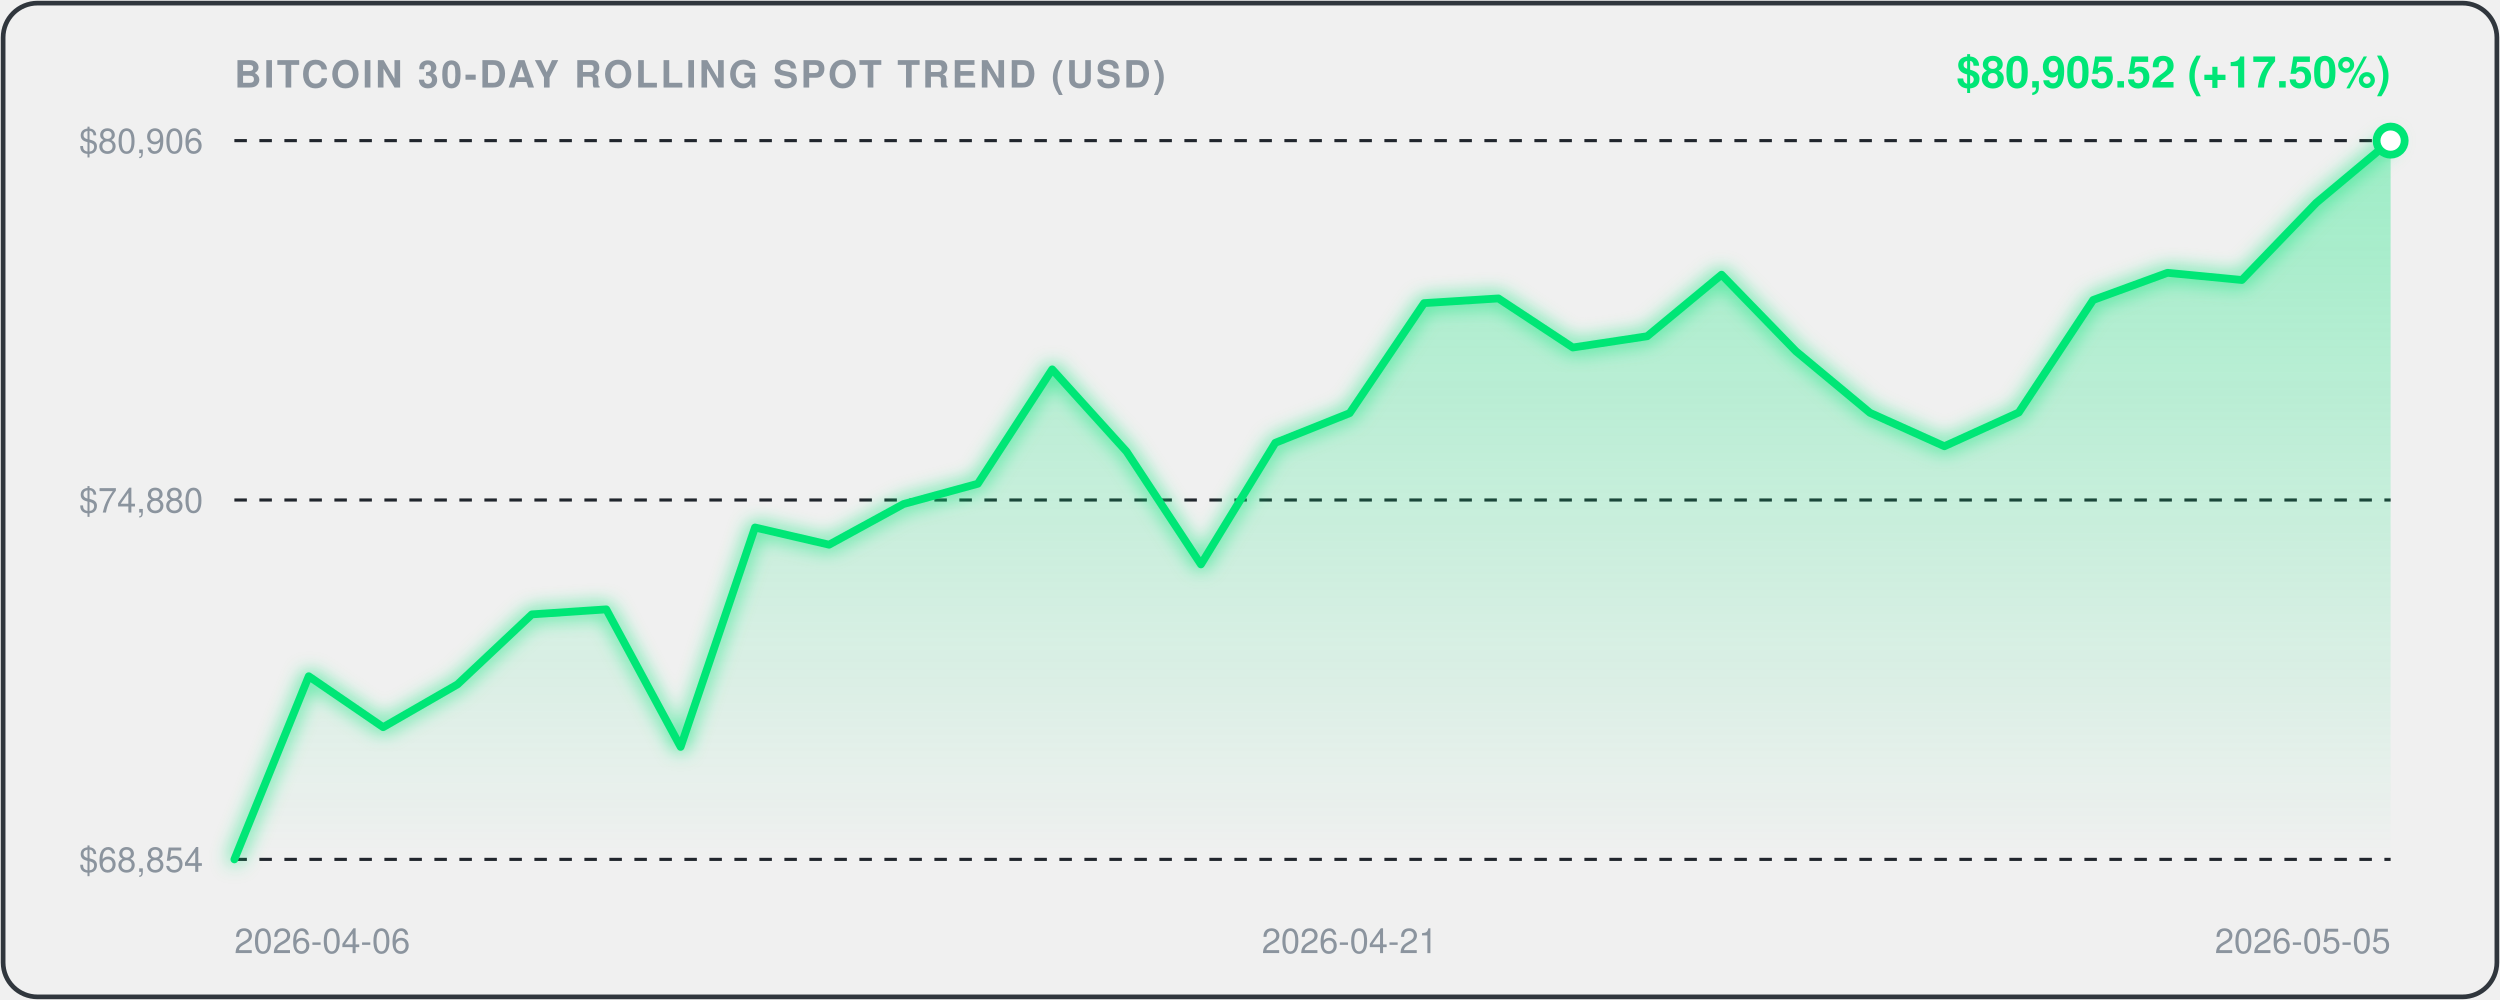
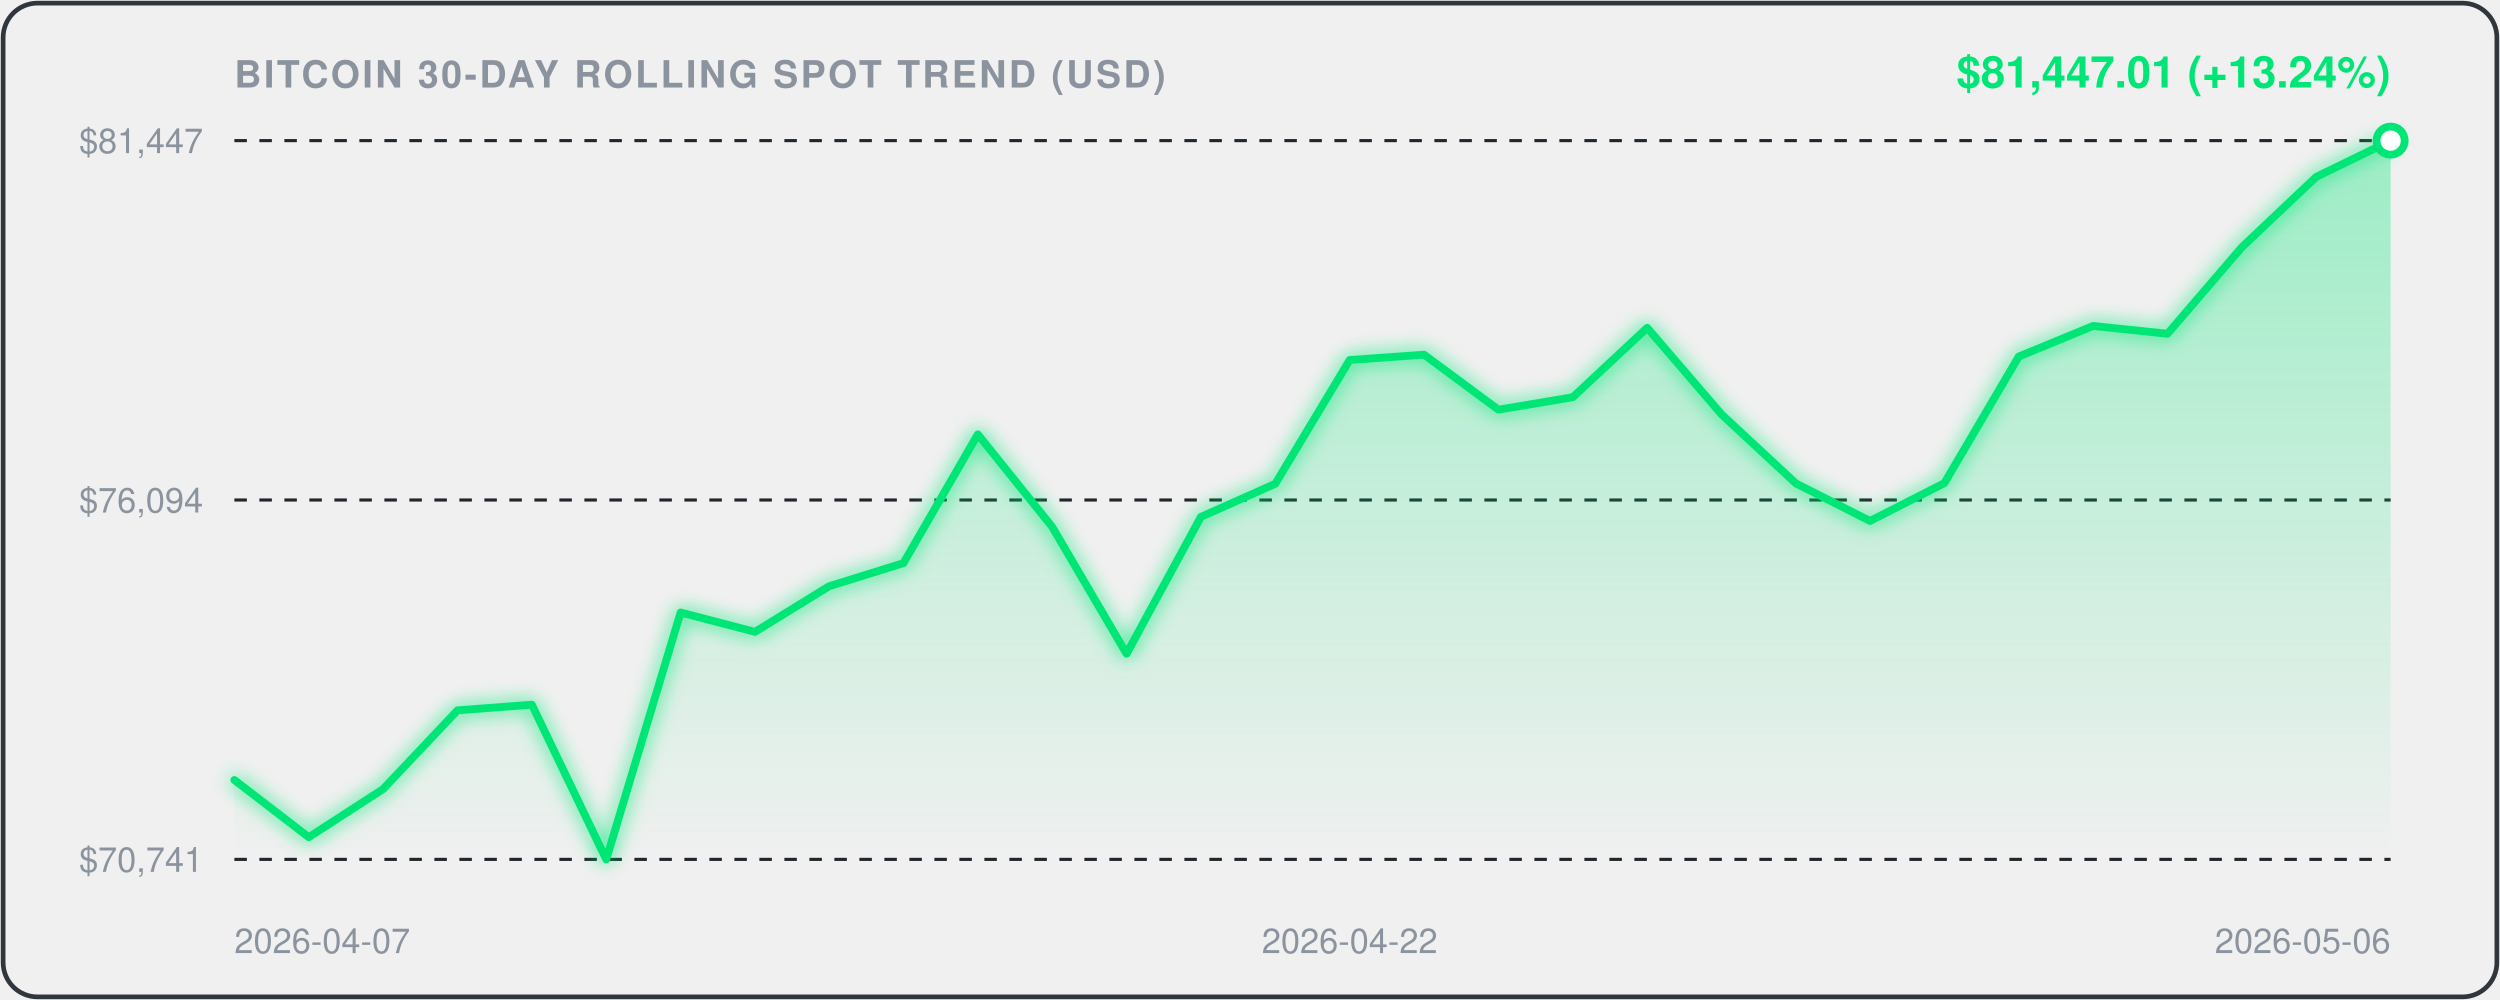
<svg xmlns="http://www.w3.org/2000/svg" viewBox="0 0 800 320" width="100%" height="100%" style="background:#0d1117;border-radius:12px;font-family:-apple-system,BlinkMacSystemFont,'Segoe UI',Helvetica,Arial,sans-serif;">
  <defs>
    <linearGradient id="areaGrad" x1="0" y1="0" x2="0" y2="1">
      <stop offset="0%" stop-color="rgba(0, 230, 118, 0.35)" />
      <stop offset="100%" stop-color="rgba(0, 230, 118, 0.0)" />
    </linearGradient>
    <filter id="glow" x="-20%" y="-20%" width="140%" height="140%">
      <feGaussianBlur stdDeviation="3" result="blur" />
      <feComposite in="SourceGraphic" in2="blur" operator="over" />
    </filter>
  </defs>
  <rect x="1" y="1" width="798" height="318" rx="11" fill="none" stroke="#30363d" stroke-width="1.5" />
  <text x="75" y="28" fill="#8b949e" font-size="12" font-weight="600" letter-spacing="0.8">BITCOIN 30-DAY ROLLING SPOT TREND (USD)</text>
-   <text x="765" y="28" text-anchor="end" fill="#00E676" font-size="14" font-weight="700">$80,905.52 (+17.50%)</text>
+   <text x="765" y="28" text-anchor="end" fill="#00E676" font-size="14" font-weight="700">$81,447.01 (+13.24%)</text>
  <line x1="75" y1="45" x2="765" y2="45" stroke="#21262d" stroke-width="1" stroke-dasharray="4,4" />
-   <text x="65" y="49" text-anchor="end" fill="#8b949e" font-size="11">$80,906</text>
+   <text x="65" y="49" text-anchor="end" fill="#8b949e" font-size="11">$81,447</text>
  <line x1="75" y1="160.0" x2="765" y2="160.0" stroke="#21262d" stroke-width="1" stroke-dasharray="4,4" />
-   <text x="65" y="164.0" text-anchor="end" fill="#8b949e" font-size="11">$74,880</text>
+   <text x="65" y="164.0" text-anchor="end" fill="#8b949e" font-size="11">$76,094</text>
  <line x1="75" y1="275" x2="765" y2="275" stroke="#21262d" stroke-width="1" stroke-dasharray="4,4" />
-   <text x="65" y="279" text-anchor="end" fill="#8b949e" font-size="11">$68,854</text>
-   <path d="M 75.0,275.0 L 98.8,216.4 L 122.6,232.7 L 146.4,219.0 L 170.2,196.6 L 194.0,195.0 L 217.8,239.0 L 241.6,168.8 L 265.3,174.3 L 289.1,161.3 L 312.9,154.8 L 336.7,118.2 L 360.5,144.5 L 384.3,180.6 L 408.1,141.7 L 431.9,132.2 L 455.7,97.0 L 479.5,95.5 L 503.3,111.2 L 527.1,107.6 L 550.9,87.9 L 574.7,112.4 L 598.4,132.1 L 622.2,142.8 L 646.0,132.0 L 669.8,96.0 L 693.6,87.3 L 717.4,89.6 L 741.2,64.9 L 765.0,45.0 L 765.0,275.0 L 75.0,275.0 Z" fill="url(#areaGrad)" />
-   <path d="M 75.0,275.0 L 98.8,216.4 L 122.6,232.7 L 146.4,219.0 L 170.2,196.6 L 194.0,195.0 L 217.8,239.0 L 241.6,168.8 L 265.3,174.3 L 289.1,161.3 L 312.9,154.8 L 336.7,118.2 L 360.5,144.5 L 384.3,180.6 L 408.1,141.7 L 431.9,132.2 L 455.7,97.0 L 479.5,95.5 L 503.3,111.2 L 527.1,107.6 L 550.9,87.9 L 574.7,112.4 L 598.4,132.1 L 622.2,142.8 L 646.0,132.0 L 669.8,96.0 L 693.6,87.3 L 717.4,89.6 L 741.2,64.9 L 765.0,45.0" fill="none" stroke="#00E676" stroke-width="2.5" stroke-linecap="round" stroke-linejoin="round" filter="url(#glow)" />
+   <text x="65" y="279" text-anchor="end" fill="#8b949e" font-size="11">$70,741</text>
+   <path d="M 75.0,249.6 L 98.8,267.9 L 122.6,252.5 L 146.4,227.3 L 170.2,225.5 L 194.0,275.0 L 217.8,196.0 L 241.6,202.2 L 265.3,187.6 L 289.1,180.2 L 312.9,139.0 L 336.7,168.6 L 360.5,209.2 L 384.3,165.4 L 408.1,154.8 L 431.9,115.2 L 455.7,113.5 L 479.5,131.1 L 503.3,127.1 L 527.1,104.9 L 550.9,132.6 L 574.7,154.7 L 598.4,166.7 L 622.2,154.6 L 646.0,114.1 L 669.8,104.3 L 693.6,106.8 L 717.4,79.1 L 741.2,56.6 L 765.0,45.0 L 765.0,275.0 L 75.0,275.0 Z" fill="url(#areaGrad)" />
+   <path d="M 75.0,249.6 L 98.8,267.9 L 122.6,252.5 L 146.4,227.3 L 170.2,225.5 L 194.0,275.0 L 217.8,196.0 L 241.6,202.2 L 265.3,187.6 L 289.1,180.2 L 312.9,139.0 L 336.7,168.6 L 360.5,209.2 L 384.3,165.4 L 408.1,154.8 L 431.9,115.2 L 455.7,113.5 L 479.5,131.1 L 503.3,127.1 L 527.1,104.9 L 550.9,132.6 L 574.7,154.7 L 598.4,166.7 L 622.2,154.6 L 646.0,114.1 L 669.8,104.3 L 693.6,106.8 L 717.4,79.1 L 741.2,56.6 L 765.0,45.0" fill="none" stroke="#00E676" stroke-width="2.5" stroke-linecap="round" stroke-linejoin="round" filter="url(#glow)" />
  <circle cx="765.0" cy="45.0" r="4.5" fill="#ffffff" stroke="#00E676" stroke-width="2.5" />
-   <text x="75.0" y="305" fill="#8b949e" font-size="11" text-anchor="start">2026-04-06</text>
-   <text x="431.9" y="305" fill="#8b949e" font-size="11" text-anchor="middle">2026-04-21</text>
-   <text x="765.0" y="305" fill="#8b949e" font-size="11" text-anchor="end">2026-05-05</text>
+   <text x="75.0" y="305" fill="#8b949e" font-size="11" text-anchor="start">2026-04-07</text>
+   <text x="431.9" y="305" fill="#8b949e" font-size="11" text-anchor="middle">2026-04-22</text>
+   <text x="765.0" y="305" fill="#8b949e" font-size="11" text-anchor="end">2026-05-06</text>
</svg>
